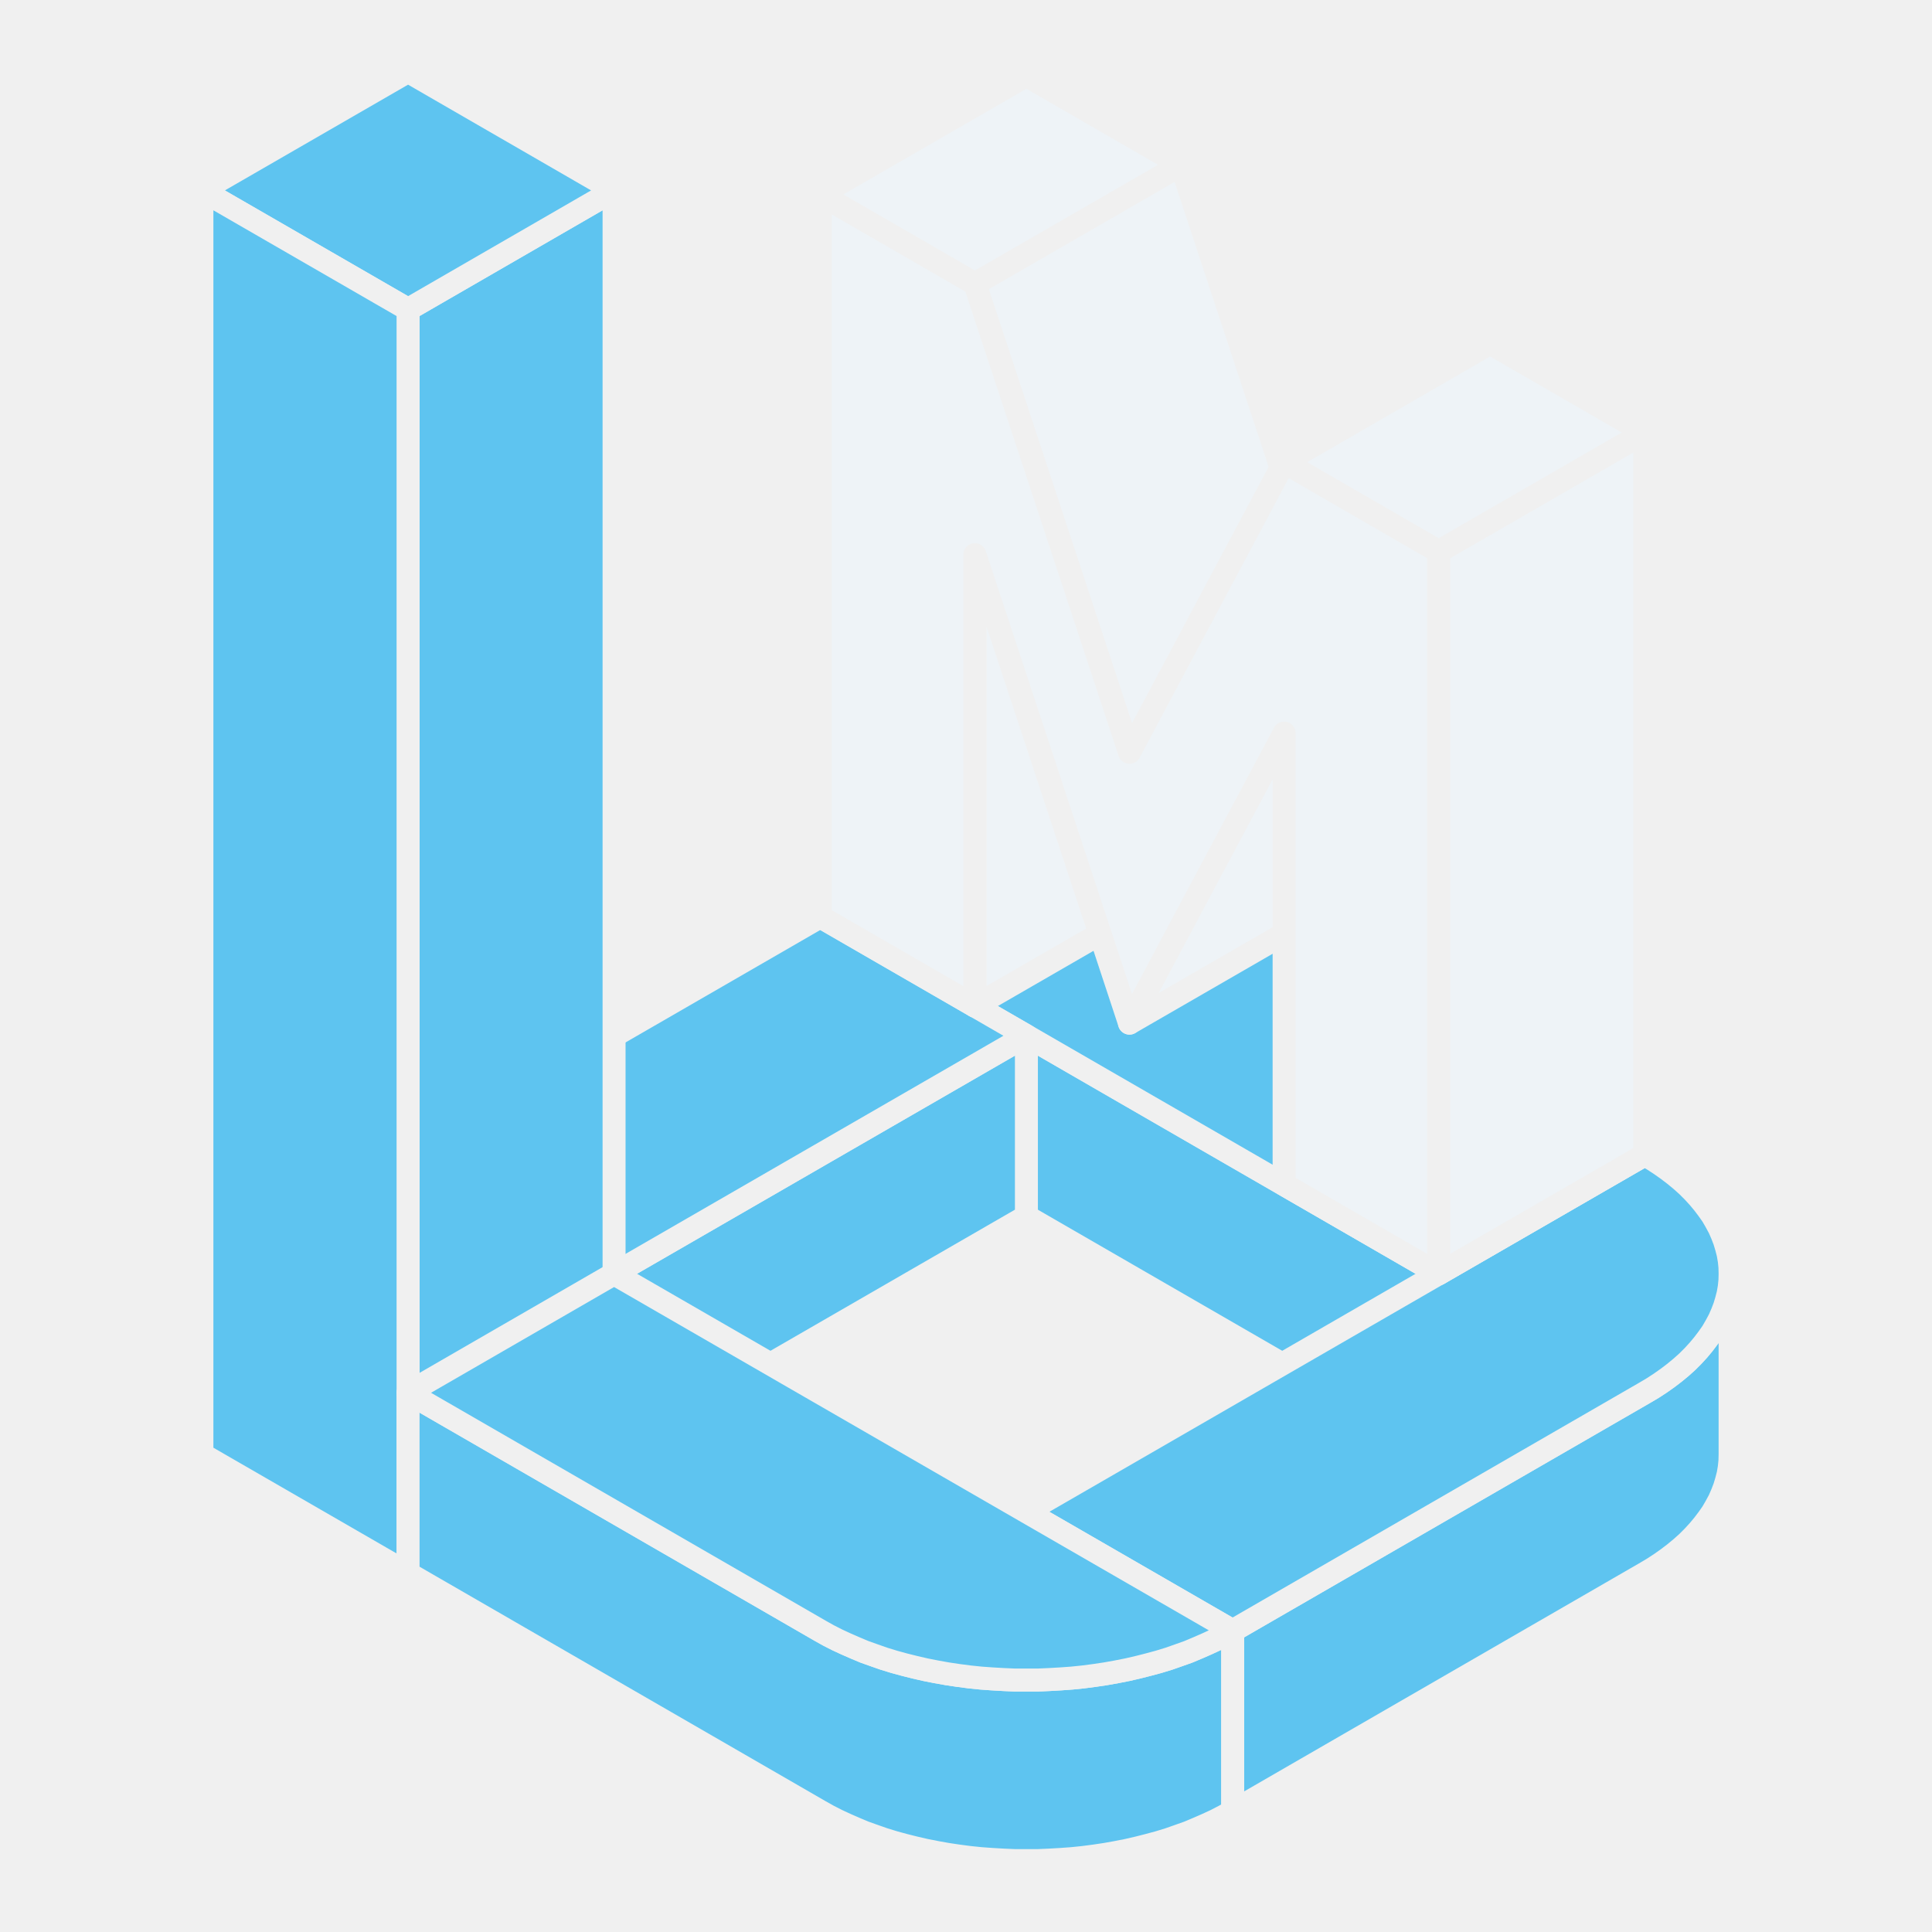
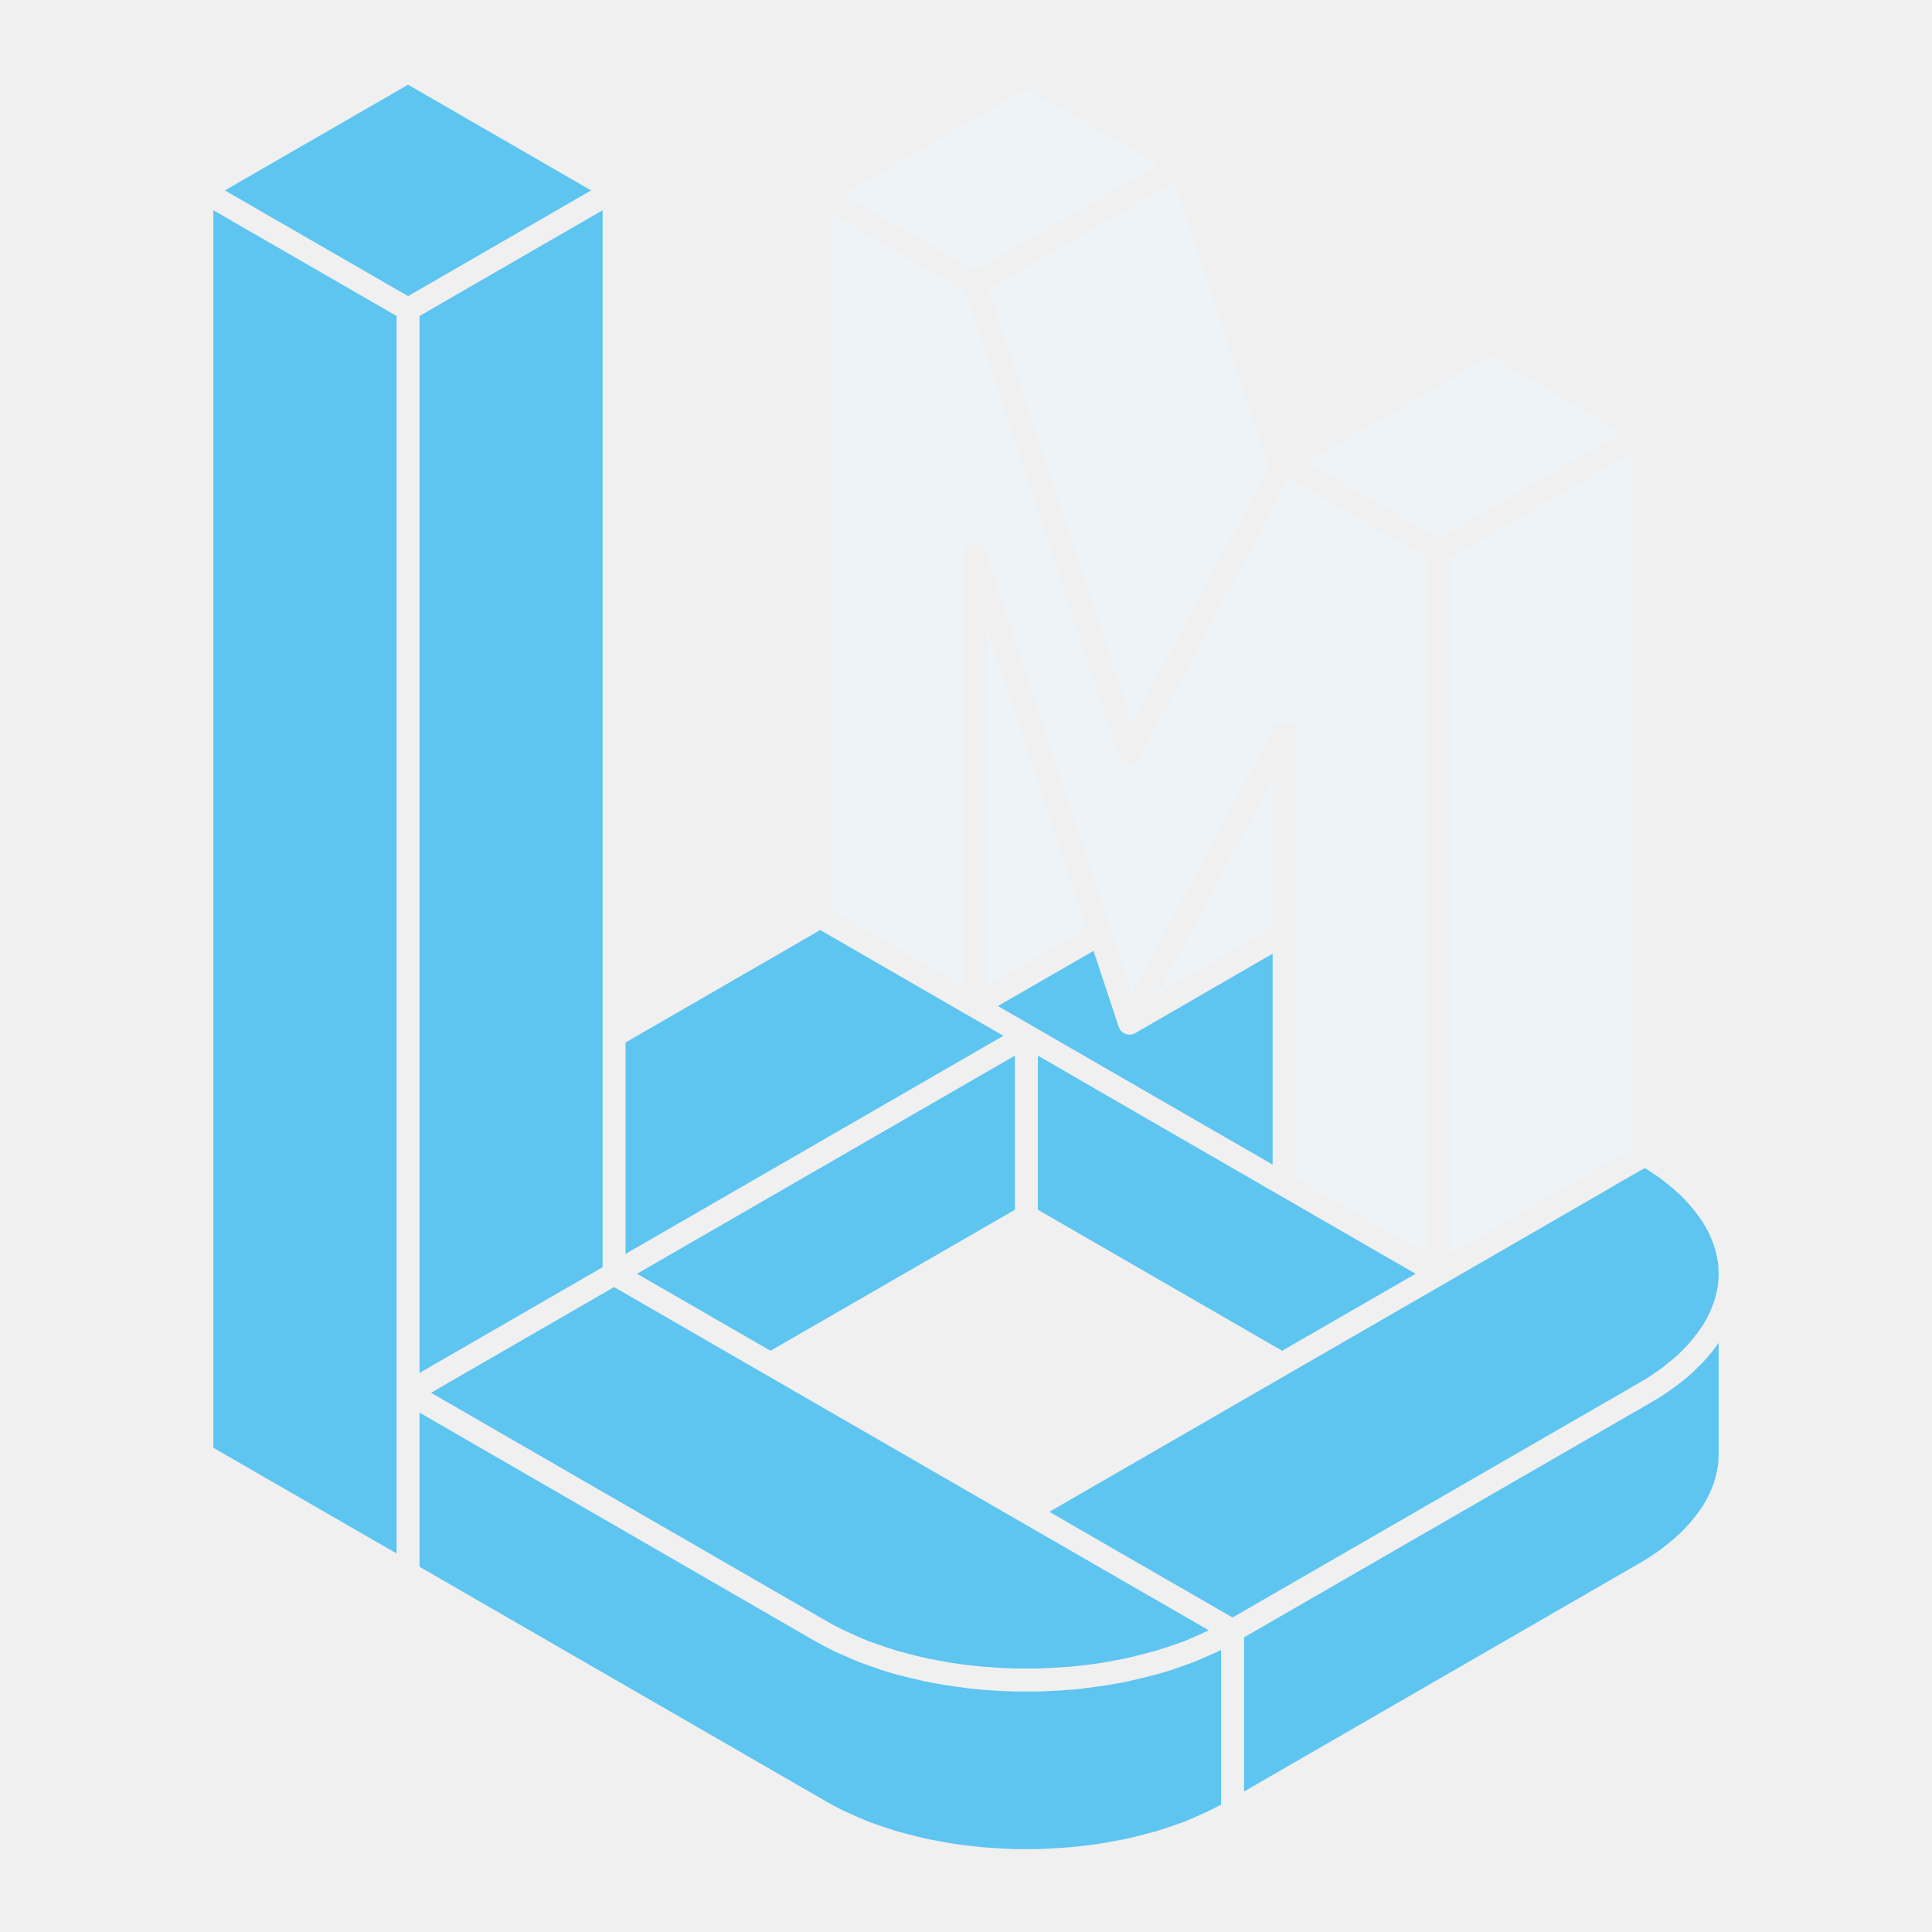
<svg xmlns="http://www.w3.org/2000/svg" viewBox="-12.3 -77.6 117.7 117.7">
-   <defs>
-     <mask id="cuts" maskUnits="userSpaceOnUse" x="-12.3" y="-77.6" width="117.7" height="117.7">
-       <polygon points="37.67,-10.75 75.34,11 75.34,0 37.67,-21.75" fill="#fff" stroke="#000" stroke-width="1.4" stroke-linejoin="round" />
-       <polygon points="25.11,11 50.23,-3.5 50.23,-14.5 25.11,0" fill="#fff" stroke="#000" stroke-width="1.4" stroke-linejoin="round" />
-       <polygon points="75.34,11 87.9,3.75 87.9,-7.25 75.34,0" fill="#fff" stroke="#000" stroke-width="1.4" stroke-linejoin="round" />
-       <polygon points="12.56,3.75 25.11,11 25.11,0 12.56,-7.25" fill="#fff" stroke="#000" stroke-width="1.4" stroke-linejoin="round" />
-       <polygon points="62.79,32.75 87.9,18.25 88.39,17.96 88.85,17.66 89.29,17.35 89.71,17.03 90.11,16.7 90.49,16.36 90.84,16.01 91.17,15.65 91.47,15.29 91.75,14.92 92.01,14.55 92.23,14.17 92.44,13.78 92.61,13.39 92.76,13 92.88,12.6 92.98,12.21 93.05,11.8 93.09,11.4 93.1,11 93.1,0 93.09,0.4 93.05,0.8 92.98,1.21 92.88,1.6 92.76,2 92.61,2.39 92.44,2.78 92.23,3.17 92.01,3.55 91.75,3.92 91.47,4.29 91.17,4.65 90.84,5.01 90.49,5.36 90.11,5.7 89.71,6.03 89.29,6.35 88.85,6.66 88.39,6.96 87.9,7.25 62.79,21.75" fill="#fff" stroke="#000" stroke-width="1.4" stroke-linejoin="round" />
-       <polygon points="50.23,25.5 62.79,32.75 62.79,21.75 50.23,14.5" fill="#fff" stroke="#000" stroke-width="1.4" stroke-linejoin="round" />
-       <polygon points="62.79,21.75 87.9,7.25 88.39,6.96 88.85,6.66 89.29,6.35 89.71,6.03 90.11,5.7 90.49,5.36 90.84,5.01 91.17,4.65 91.47,4.29 91.75,3.92 92.01,3.55 92.23,3.17 92.44,2.78 92.61,2.39 92.76,2 92.88,1.6 92.98,1.21 93.05,0.8 93.09,0.4 93.1,0 93.09,-0.4 93.05,-0.8 92.98,-1.21 92.88,-1.6 92.76,-2 92.61,-2.39 92.44,-2.78 92.23,-3.17 92.01,-3.55 91.75,-3.92 91.47,-4.29 91.17,-4.65 90.84,-5.01 90.49,-5.36 90.11,-5.7 89.71,-6.03 89.29,-6.35 88.85,-6.66 88.39,-6.96 87.9,-7.25 75.34,0 50.23,14.5" fill="#fff" stroke="#000" stroke-width="1.4" stroke-linejoin="round" />
-       <polygon points="37.67,-21.75 75.34,0 87.9,-7.25 50.23,-29" fill="#fff" stroke="#000" stroke-width="1.4" stroke-linejoin="round" />
-       <polygon points="12.56,-7.25 25.11,0 50.23,-14.5 37.67,-21.75" fill="#fff" stroke="#000" stroke-width="1.4" stroke-linejoin="round" />
-       <polygon points="59.65,-23.56 47.09,-16.31 47.09,-43.81 59.65,-51.06" fill="#fff" stroke="#000" stroke-width="1.4" stroke-linejoin="round" />
-       <polygon points="69.07,-22.52 56.51,-15.27 65.93,-32.94 78.48,-40.19" fill="#fff" stroke="#000" stroke-width="1.4" stroke-linejoin="round" />
-       <polygon points="69.07,-39.02 56.51,-31.77 47.09,-60.31 59.65,-67.56" fill="#fff" stroke="#000" stroke-width="1.4" stroke-linejoin="round" />
-       <polygon points="87.9,-7.25 75.34,0 75.34,-44 87.9,-51.25" fill="#fff" stroke="#000" stroke-width="1.4" stroke-linejoin="round" />
-       <polygon points="59.65,-67.56 47.09,-60.31 37.67,-65.75 50.23,-73" fill="#fff" stroke="#000" stroke-width="1.4" stroke-linejoin="round" />
-       <polygon points="87.9,-51.25 75.34,-44 65.93,-49.44 78.48,-56.69" fill="#fff" stroke="#000" stroke-width="1.4" stroke-linejoin="round" />
-       <polygon points="37.67,-21.75 47.09,-16.31 47.09,-43.81 56.51,-15.27 65.93,-32.94 65.93,-5.44 75.34,0 75.34,-44 65.93,-49.44 56.51,-31.77 47.09,-60.31 37.67,-65.75" fill="#fff" stroke="#000" stroke-width="1.4" stroke-linejoin="round" />
-       <polygon points="12.56,18.25 25.11,11 25.11,-66 12.56,-58.75" fill="#fff" stroke="#000" stroke-width="1.4" stroke-linejoin="round" />
-       <polygon points="12.56,-73.25 25.11,-66 12.56,-58.75 0,-66" fill="#fff" stroke="#000" stroke-width="1.4" stroke-linejoin="round" />
-       <polygon points="0,-66 12.56,-58.75 12.56,18.25 0,11" fill="#fff" stroke="#000" stroke-width="1.4" stroke-linejoin="round" />
-       <polygon points="12.56,18.25 37.67,32.75 38.17,33.03 38.7,33.3 39.24,33.55 39.79,33.79 40.36,34.03 40.95,34.24 41.55,34.45 42.17,34.64 42.79,34.81 43.43,34.97 44.08,35.12 44.74,35.25 45.41,35.37 46.08,35.47 46.77,35.56 47.45,35.63 48.14,35.68 48.84,35.72 49.53,35.75 50.23,35.75 50.93,35.75 51.62,35.72 52.32,35.68 53.01,35.63 53.69,35.56 54.38,35.47 55.05,35.37 55.72,35.25 56.38,35.12 57.03,34.97 57.66,34.81 58.29,34.64 58.91,34.45 59.51,34.24 60.1,34.03 60.67,33.79 61.22,33.55 61.76,33.3 62.28,33.03 62.79,32.75 62.79,21.75 62.28,22.03 61.76,22.3 61.22,22.55 60.67,22.79 60.1,23.03 59.51,23.24 58.91,23.45 58.29,23.64 57.66,23.81 57.03,23.97 56.38,24.12 55.72,24.25 55.05,24.37 54.38,24.47 53.69,24.56 53.01,24.63 52.32,24.68 51.62,24.72 50.93,24.75 50.23,24.75 49.53,24.75 48.84,24.72 48.14,24.68 47.45,24.63 46.77,24.56 46.08,24.47 45.41,24.37 44.74,24.25 44.08,24.12 43.43,23.97 42.79,23.81 42.17,23.64 41.55,23.45 40.95,23.24 40.36,23.03 39.79,22.79 39.24,22.55 38.7,22.3 38.17,22.03 37.67,21.75 12.56,7.25" fill="#fff" stroke="#000" stroke-width="1.4" stroke-linejoin="round" />
-       <polygon points="12.56,7.25 37.67,21.75 38.17,22.03 38.7,22.3 39.24,22.55 39.79,22.79 40.36,23.03 40.95,23.24 41.55,23.45 42.17,23.64 42.79,23.81 43.43,23.97 44.08,24.12 44.74,24.25 45.41,24.37 46.08,24.47 46.77,24.56 47.45,24.63 48.14,24.68 48.84,24.72 49.53,24.75 50.23,24.75 50.93,24.75 51.62,24.72 52.32,24.68 53.01,24.63 53.69,24.56 54.38,24.47 55.05,24.37 55.72,24.25 56.38,24.12 57.03,23.97 57.66,23.81 58.29,23.64 58.91,23.45 59.51,23.24 60.1,23.03 60.67,22.79 61.22,22.55 61.76,22.3 62.28,22.03 62.79,21.75 50.23,14.5 25.11,0" fill="#fff" stroke="#000" stroke-width="1.4" stroke-linejoin="round" />
-     </mask>
-   </defs>
-   <g mask="url(#cuts)">
-     <rect x="-12.3" y="-77.6" width="117.7" height="117.7" fill="#5ec4f0" />
-     <polygon points="59.65,-23.56 47.09,-16.31 47.09,-43.81 59.65,-51.06" fill="#eef3f7" />
-     <polygon points="69.07,-22.52 56.51,-15.27 65.93,-32.94 78.48,-40.19" fill="#eef3f7" />
-     <polygon points="69.07,-39.02 56.51,-31.77 47.09,-60.31 59.65,-67.56" fill="#eef3f7" />
-     <polygon points="87.9,-7.25 75.34,0 75.34,-44 87.9,-51.25" fill="#eef3f7" />
-     <polygon points="59.65,-67.56 47.09,-60.31 37.67,-65.75 50.23,-73" fill="#eef3f7" />
-     <polygon points="87.9,-51.25 75.34,-44 65.93,-49.44 78.48,-56.69" fill="#eef3f7" />
-     <polygon points="37.67,-21.75 47.09,-16.31 47.09,-43.81 56.51,-15.27 65.93,-32.94 65.93,-5.44 75.34,0 75.34,-44 65.93,-49.44 56.51,-31.77 47.09,-60.31 37.67,-65.75" fill="#eef3f7" />
-   </g>
+   <path fill="#5ec4f0" fill-rule="evenodd" d="M50.93,-13.29 50.93,-3.9 65.81,4.69 73.94,0 57.17,-9.68ZM34.64,4.69 49.53,-3.9 49.53,-13.29 26.51,0ZM13.26,6.04 24.41,-0.4 24.41,-64.79 13.26,-58.35ZM90.16,6.57 90.13,6.59 89.71,6.91 89.69,6.92 89.25,7.23 89.23,7.25 88.77,7.55 88.75,7.56 88.26,7.85 88.25,7.86 63.49,22.15 63.49,31.54 87.55,17.65 88.02,17.37 88.46,17.08 88.88,16.79 89.27,16.48 89.65,16.17 90.01,15.85 90.33,15.53 90.64,15.19 90.92,14.85 91.18,14.51 91.42,14.17 91.62,13.83 91.81,13.47 91.96,13.12 92.1,12.77 92.21,12.41 92.29,12.06 92.36,11.71 92.39,11.36 92.4,10.99 92.4,4.21 92.32,4.32 92.31,4.34 92.03,4.71 92.01,4.74 91.71,5.1 91.69,5.12 91.36,5.48 91.33,5.5 90.98,5.85 90.96,5.88 90.58,6.22 90.56,6.24ZM91.18,-3.51 90.92,-3.85 90.64,-4.19 90.33,-4.53 90.01,-4.85 89.65,-5.17 89.27,-5.48 88.88,-5.79 88.46,-6.08 88.02,-6.37 87.9,-6.44 86.38,-5.57 84.99,-4.76 75.69,0.61 51.63,14.5 55.85,16.94 62.79,20.94 87.55,6.65 88.02,6.37 88.46,6.08 88.88,5.79 89.27,5.48 89.65,5.17 90.01,4.85 90.33,4.53 90.64,4.19 90.92,3.85 91.18,3.51 91.42,3.17 91.62,2.83 91.81,2.47 91.96,2.12 92.1,1.77 92.21,1.41 92.29,1.06 92.36,0.71 92.39,0.36 92.4,0 92.39,-0.36 92.36,-0.71 92.29,-1.06 92.21,-1.41 92.1,-1.77 91.96,-2.12 91.81,-2.47 91.62,-2.83 91.42,-3.17ZM56.6,-14.58 56.59,-14.58 56.59,-14.57 56.51,-14.57 56.46,-14.57 56.45,-14.57 56.45,-14.57 56.37,-14.59 56.32,-14.6 56.32,-14.6 56.32,-14.6 56.23,-14.63 56.19,-14.65 56.19,-14.65 56.19,-14.65 56.08,-14.72 56.08,-14.72 56.08,-14.72 56.07,-14.73 55.98,-14.81 55.98,-14.82 55.98,-14.82 55.95,-14.85 55.9,-14.93 55.9,-14.93 55.9,-14.93 55.88,-14.98 55.85,-15.05 54.32,-19.67 48.49,-16.31 50.58,-15.11 50.59,-15.1 65.23,-6.65 65.23,-19.5 56.86,-14.66 56.85,-14.66 56.84,-14.65 56.78,-14.63 56.73,-14.61 56.73,-14.6 56.72,-14.6 56.65,-14.59ZM46.76,-15.69 46.74,-15.7 37.67,-20.94 25.81,-14.09 25.81,-1.21 48.83,-14.5ZM1.4,-66 12.56,-59.56 23.71,-66 12.56,-72.44ZM11.86,17.04 11.86,7.25 11.86,-58.35 0.7,-64.79 0.7,10.6ZM40.07,33.15 40.61,33.38 41.18,33.58 41.77,33.78 42.37,33.97 42.97,34.13 43.59,34.29 44.23,34.44 44.87,34.56 45.52,34.68 46.18,34.78 46.85,34.86 47.51,34.93 48.19,34.98 48.88,35.02 49.55,35.05 50.91,35.05 51.58,35.02 52.27,34.98 52.95,34.93 53.61,34.86 54.28,34.78 54.94,34.68 55.59,34.56 56.23,34.44 56.87,34.29 57.48,34.13 58.1,33.97 58.69,33.78 59.28,33.58 59.85,33.38 60.39,33.15 60.93,32.91 61.45,32.67 61.95,32.41 62.09,32.34 62.09,22.92 62.08,22.92 62.05,22.94 61.51,23.19 61.5,23.19 60.95,23.43 60.94,23.44 60.37,23.68 60.33,23.69 59.74,23.9 59.74,23.9 59.14,24.11 59.12,24.12 58.5,24.31 58.47,24.32 57.84,24.49 57.83,24.49 57.2,24.65 57.19,24.65 56.54,24.8 56.52,24.81 55.86,24.94 55.84,24.94 55.17,25.06 55.15,25.06 54.48,25.16 54.47,25.16 53.78,25.25 53.76,25.26 53.08,25.33 53.06,25.33 52.37,25.38 52.36,25.38 51.66,25.42 51.65,25.42 50.96,25.45 50.93,25.45 49.53,25.45 49.5,25.45 48.81,25.42 48.8,25.42 48.1,25.38 48.09,25.38 47.4,25.33 47.38,25.33 46.7,25.26 46.68,25.25 45.99,25.16 45.98,25.16 45.31,25.06 45.29,25.06 44.62,24.94 44.6,24.94 43.94,24.81 43.92,24.8 43.27,24.65 43.26,24.65 42.62,24.49 42.6,24.49 41.98,24.32 41.96,24.31 41.34,24.12 41.32,24.11 40.72,23.9 40.72,23.9 40.13,23.69 40.09,23.68 39.52,23.44 39.51,23.43 38.96,23.19 38.95,23.19 38.41,22.94 38.38,22.92 37.85,22.65 37.83,22.64 37.33,22.36 37.32,22.36 13.26,8.46 13.26,17.85 38.02,32.14 38.5,32.41 39.01,32.67 39.53,32.91ZM39.01,21.67 39.53,21.91 40.07,22.15 40.61,22.38 41.18,22.58 41.77,22.78 42.37,22.97 42.97,23.13 43.59,23.29 44.23,23.44 44.87,23.56 45.52,23.68 46.18,23.78 46.85,23.86 47.51,23.93 48.19,23.98 48.88,24.02 49.55,24.05 50.91,24.05 51.58,24.02 52.27,23.98 52.95,23.93 53.61,23.86 54.28,23.78 54.94,23.68 55.59,23.56 56.23,23.44 56.87,23.29 57.48,23.13 58.1,22.97 58.69,22.78 59.28,22.58 59.85,22.38 60.39,22.15 60.93,21.91 61.34,21.72 49.88,15.11 25.11,0.81 13.96,7.25 38.02,21.14 38.5,21.41Z" />
+   <path fill="#eef3f7" fill-rule="evenodd" d="M47.93,-59.99 52.02,-47.61 56.66,-33.54 64.99,-49.16 59.25,-66.52ZM47.79,-39.46 47.79,-17.52 53.87,-21.03ZM65.23,-30.14 58.28,-17.1 65.23,-21.11ZM76.04,-43.6 76.04,-1.21 87.2,-7.65 87.2,-50.04ZM58.25,-67.56 50.23,-72.19 39.07,-65.75 47.09,-61.12ZM75.34,-44.81 86.5,-51.25 78.48,-55.88 67.33,-49.44 70.38,-47.67ZM47.39,-44.44 47.51,-44.37 47.62,-44.27 47.7,-44.16 47.75,-44.03 56.66,-17.04 65.31,-33.27 65.39,-33.38 65.48,-33.47 65.59,-33.55 65.71,-33.6 65.84,-33.63 65.97,-33.64 66.1,-33.62 66.22,-33.58 66.34,-33.51 66.44,-33.42 66.52,-33.32 66.58,-33.2 66.62,-33.07 66.63,-32.94 66.63,-5.84 74.64,-1.21 74.64,-43.6 66.21,-48.47 57.13,-31.44 57.05,-31.33 56.96,-31.23 56.84,-31.15 56.72,-31.1 56.59,-31.07 56.45,-31.07 56.32,-31.1 56.19,-31.15 56.08,-31.22 55.98,-31.31 55.9,-31.43 55.85,-31.55 46.51,-59.84 38.37,-64.54 38.37,-22.15 46.39,-17.52 46.39,-43.81 46.4,-43.95 46.45,-44.08 46.51,-44.21 46.61,-44.32 46.72,-44.4 46.84,-44.46 46.98,-44.5 47.12,-44.51 47.26,-44.49Z" />
</svg>
